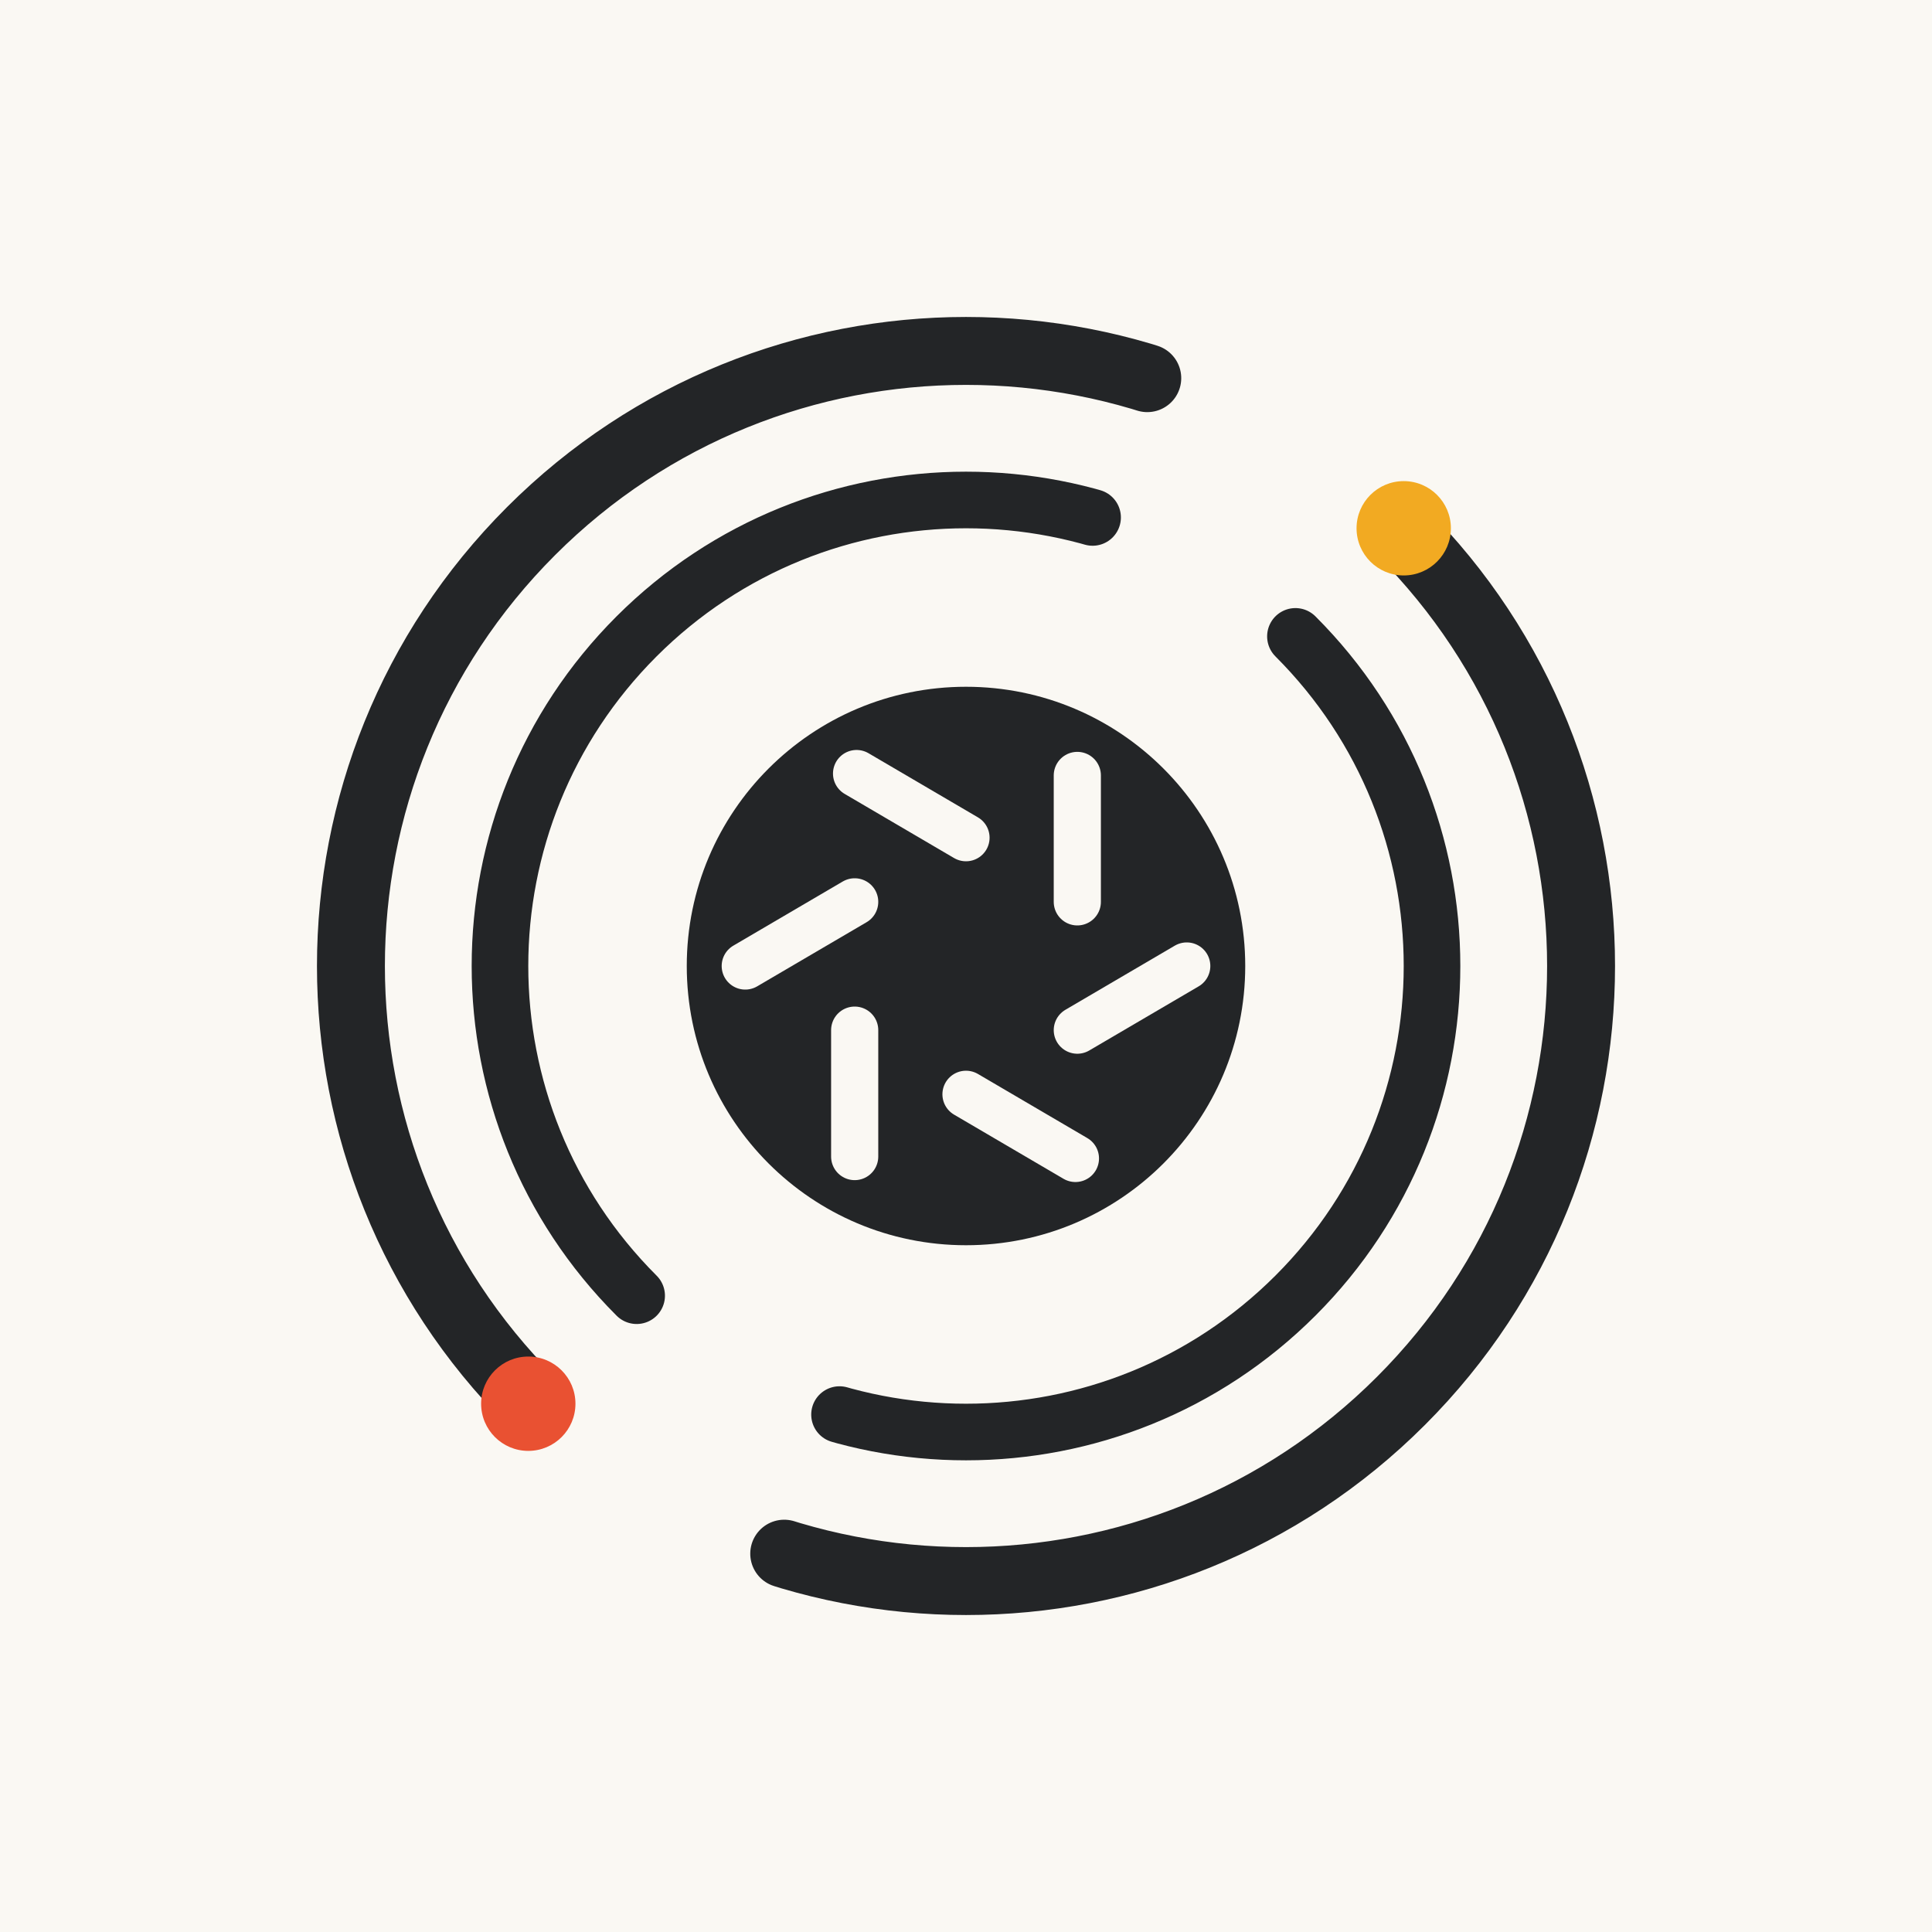
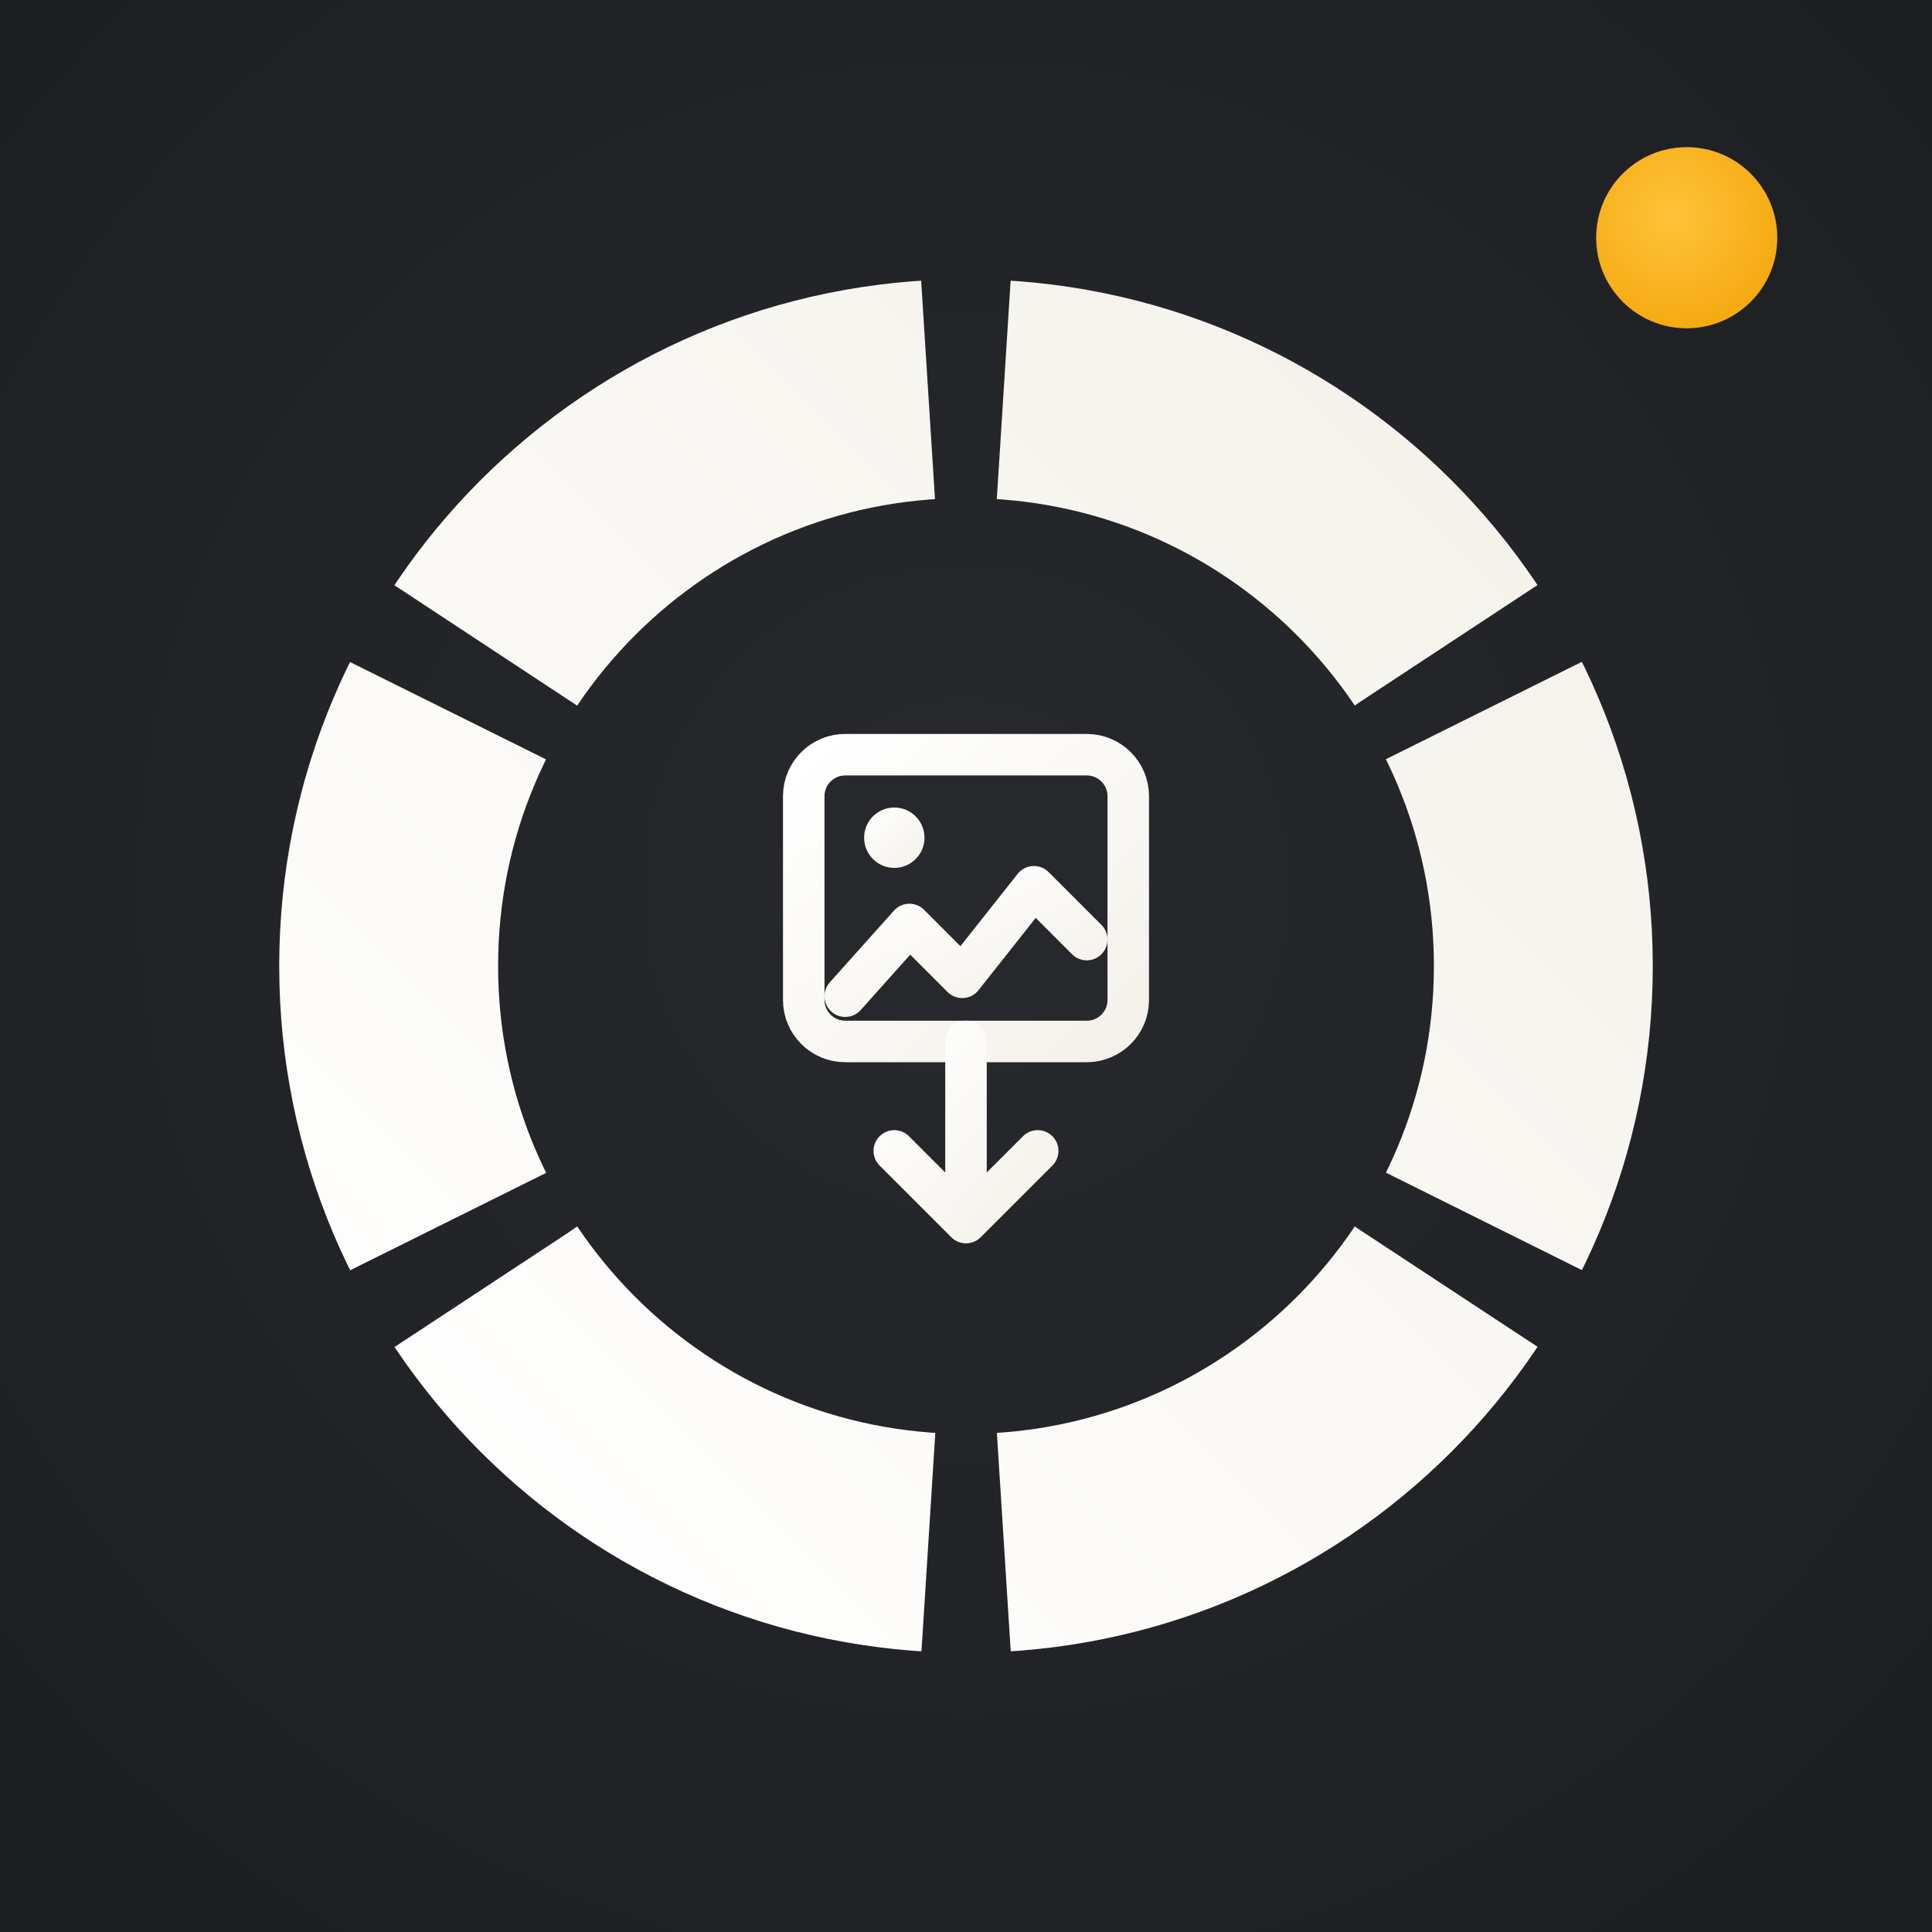
<svg xmlns="http://www.w3.org/2000/svg" width="1024" height="1024" viewBox="0 0 1024 1024">
-   <rect width="1024" height="1024" fill="#FAF8F3" />
-   <g fill="none" stroke="#232527" stroke-linecap="round">
-     <circle cx="512" cy="512" r="326" stroke-width="36" stroke-dasharray="866 158" transform="rotate(-45 512 512)" />
-     <circle cx="512" cy="512" r="247" stroke-width="30" stroke-dasharray="650 126" transform="rotate(135 512 512)" />
+   <defs>
+     <radialGradient id="background" cx="50%" cy="46%" r="72%">
+       <stop offset="0" stop-color="#27292C" />
+       <stop offset="1" stop-color="#1C1E21" />
+     </radialGradient>
+     <linearGradient id="aperture" x1="0" y1="0" x2="1" y2="1">
+       <stop offset="0" stop-color="#FFFFFF" />
+       <stop offset="1" stop-color="#F4F1EA" />
+     </linearGradient>
+     <radialGradient id="status" cx="42%" cy="38%" r="70%">
+       <stop offset="0" stop-color="#FFC33A" />
+       <stop offset="1" stop-color="#F4A70D" />
+     </radialGradient>
+   </defs>
+   <rect width="1024" height="1024" fill="url(#background)" />
+   <circle cx="512" cy="512" r="306" fill="none" stroke="url(#aperture)" stroke-width="116" stroke-dasharray="280.46 40" stroke-dashoffset="-20" transform="rotate(-90 512 512)" />
+   <circle cx="894" cy="126" r="48" fill="url(#status)" />
+   <g fill="none" stroke="url(#aperture)" stroke-width="22" stroke-linecap="round" stroke-linejoin="round">
+     <rect x="426" y="400" width="172" height="152" rx="22" />
+     <path d="M448 528 L482 490 L510 518 L548 470 L576 498" />
+     <path d="M512 552 V648 M474 610 L512 648 L550 610" />
  </g>
-   <circle cx="744" cy="280" r="25" fill="#F2AA22" />
-   <circle cx="280" cy="744" r="25" fill="#E95132" />
-   <circle cx="512" cy="512" r="148" fill="#232527" />
-   <g fill="none" stroke="#FAF8F3" stroke-width="25" stroke-linecap="round" stroke-linejoin="round">
-     <path d="M512 444 L454 410" />
-     <path d="M571 478 L571 411" />
-     <path d="M571 546 L629 512" />
-     <path d="M512 580 L570 614" />
-     <path d="M453 546 L453 613" />
-     <path d="M453 478 L395 512" />
-   </g>
+   <circle cx="474" cy="444" r="16" fill="url(#aperture)" />
</svg>
